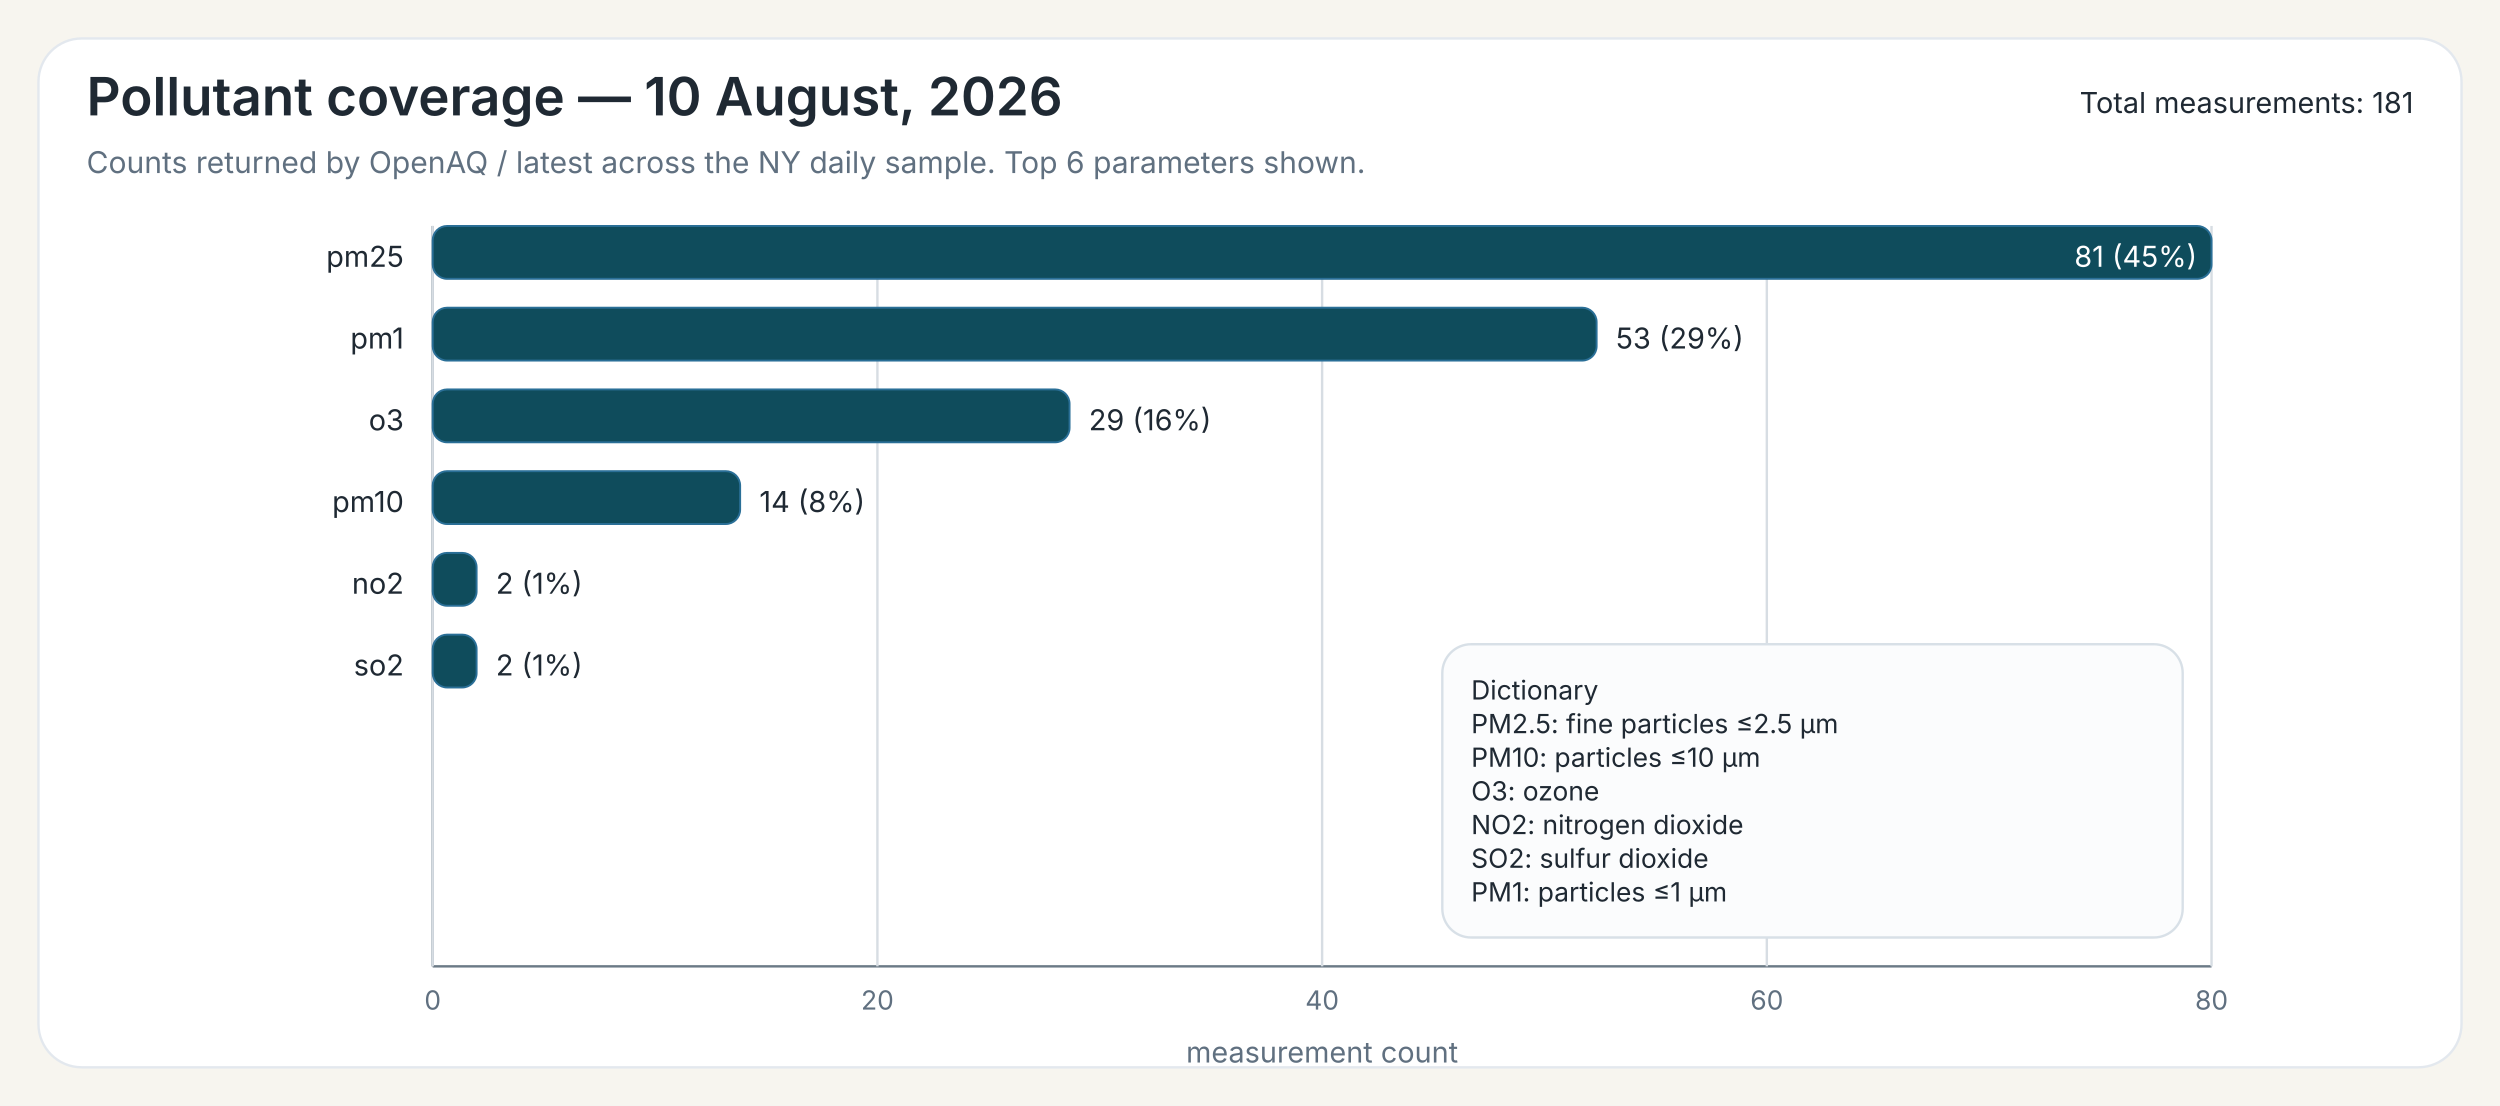
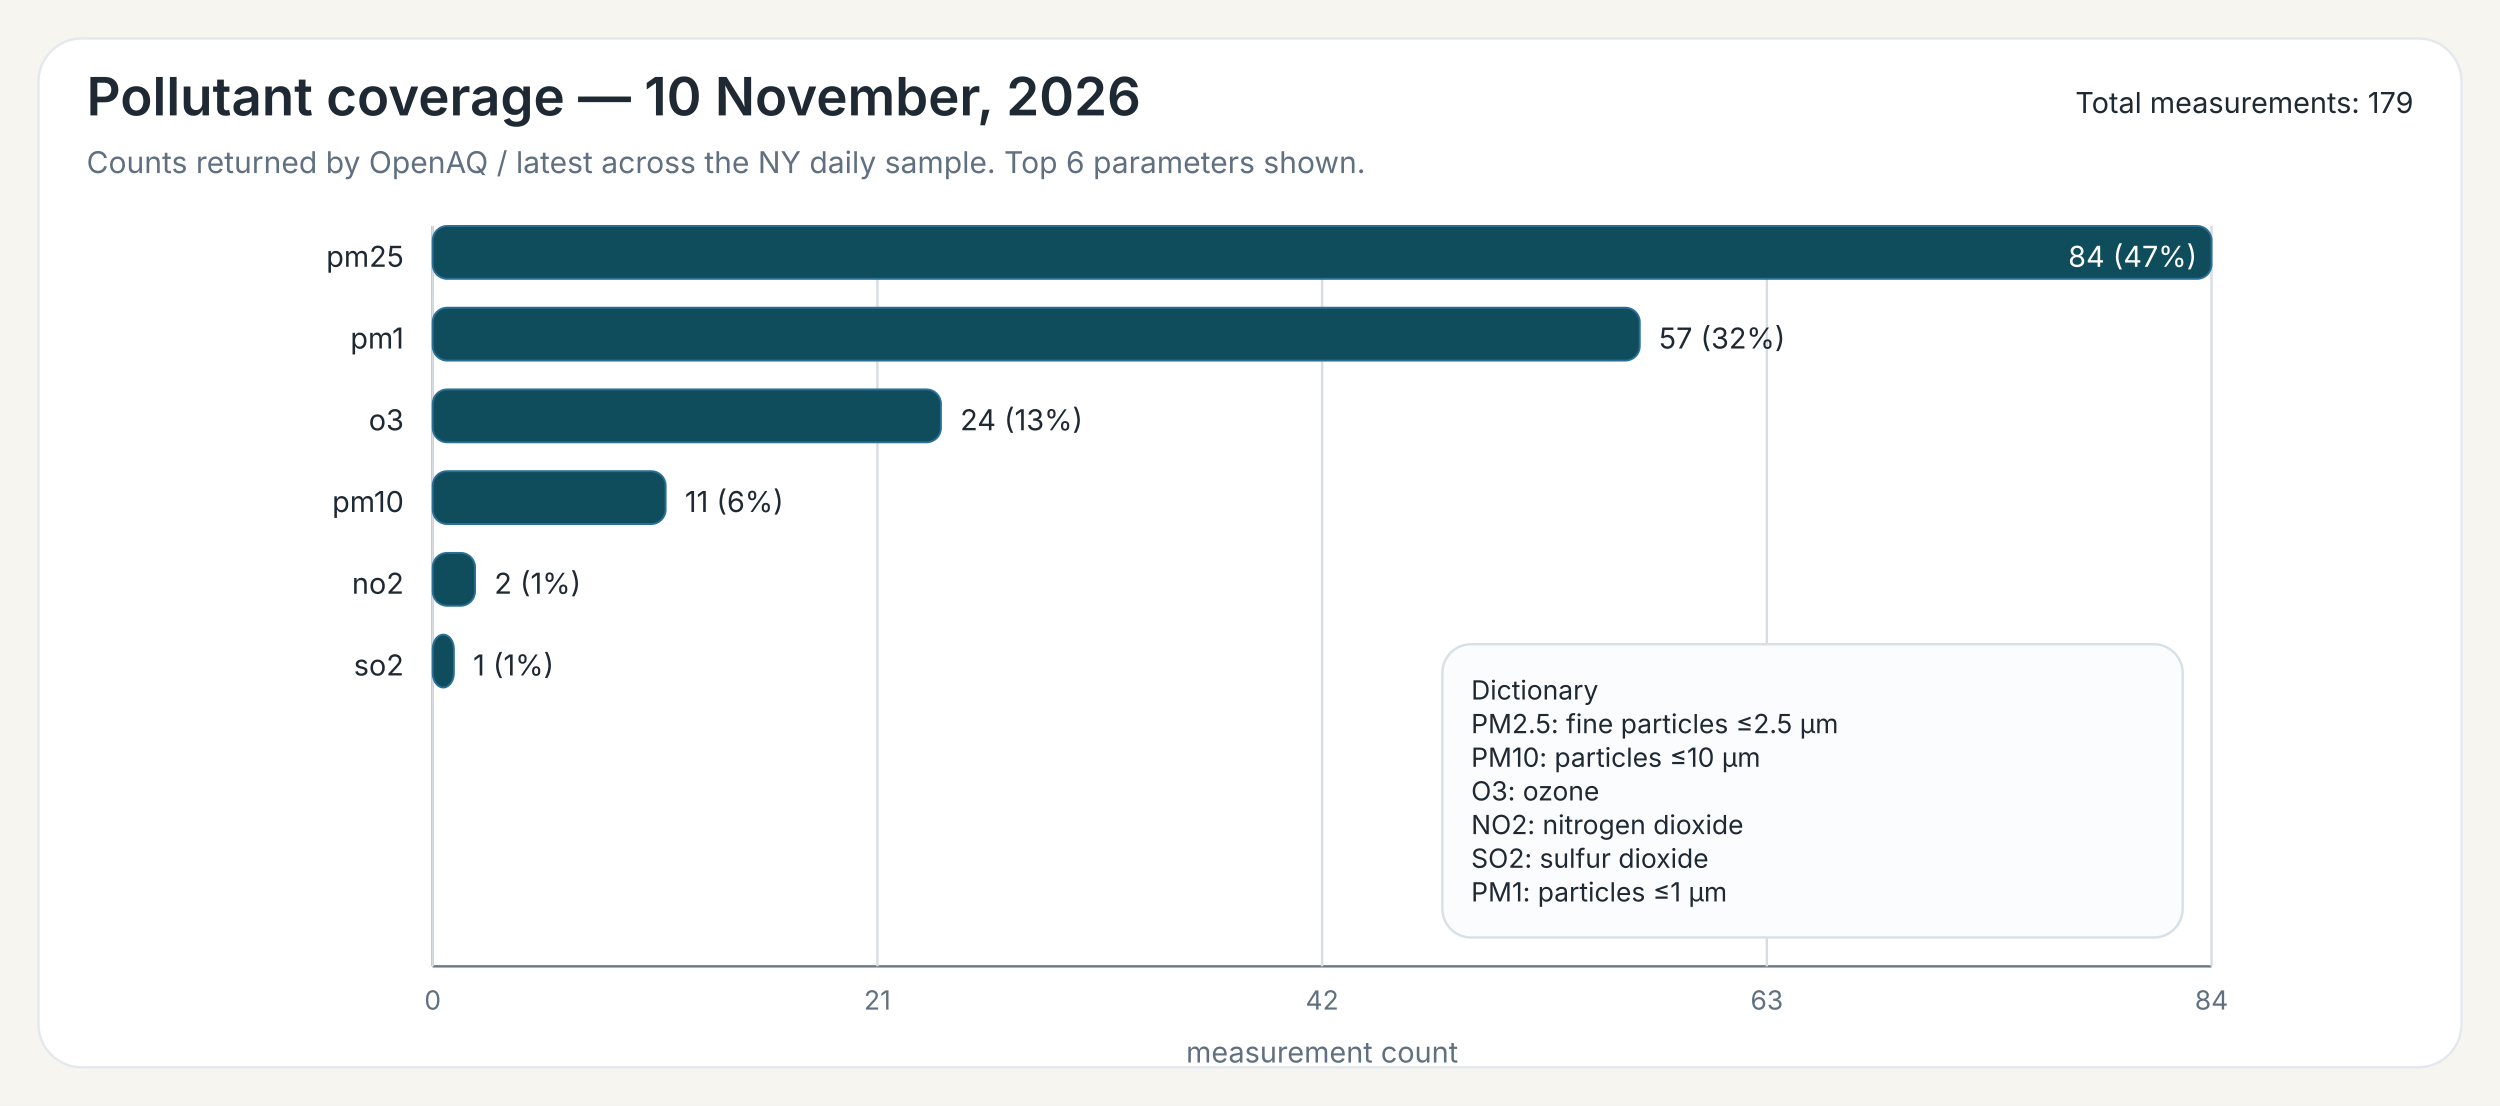
<svg xmlns="http://www.w3.org/2000/svg" width="1040" height="460">
  <rect x="0" y="0" width="1040" height="460" fill="#F7F5EF" />
  <rect x="16" y="16" width="1008" height="428" rx="18" ry="18" fill="#FFFFFF" stroke="#E3E8EE" stroke-width="1" />
-   <text x="36" y="48" font-family="Public Sans, Inter, Aptos, Segoe UI, Arial, sans-serif" font-size="22" font-weight="600" fill="#1F2933">Pollutant coverage — 10 August, 2026</text>
+   <text x="36" y="48" font-family="Public Sans, Inter, Aptos, Segoe UI, Arial, sans-serif" font-size="22" font-weight="600" fill="#1F2933">Pollutant coverage — 10 November, 2026</text>
  <text x="36" y="72" font-family="Public Sans, Inter, Aptos, Segoe UI, Arial, sans-serif" font-size="12.5" font-weight="400" fill="#607080">Counts returned by OpenAQ / latest across the NY daily sample. Top 6 parameters shown.</text>
-   <text x="1004" y="47" font-family="Public Sans, Inter, Aptos, Segoe UI, Arial, sans-serif" font-size="12" text-anchor="end" fill="#1F2933">Total measurements: 181</text>
+   <text x="1004" y="47" font-family="Public Sans, Inter, Aptos, Segoe UI, Arial, sans-serif" font-size="12" text-anchor="end" fill="#1F2933">Total measurements: 179</text>
  <line x1="180" y1="94" x2="180" y2="402" stroke="#6B7A86" stroke-width="1" />
  <line x1="180" y1="402" x2="920" y2="402" stroke="#6B7A86" stroke-width="1" />
  <line x1="180.00" y1="94" x2="180.00" y2="402" stroke="#D7DDE3" stroke-width="1" />
  <text x="180.00" y="420" font-family="Inter, Aptos, Segoe UI, Arial, sans-serif" font-size="11" text-anchor="middle" fill="#607080">0</text>
  <line x1="365.00" y1="94" x2="365.00" y2="402" stroke="#D7DDE3" stroke-width="1" />
-   <text x="365.00" y="420" font-family="Inter, Aptos, Segoe UI, Arial, sans-serif" font-size="11" text-anchor="middle" fill="#607080">20</text>
+   <text x="365.00" y="420" font-family="Inter, Aptos, Segoe UI, Arial, sans-serif" font-size="11" text-anchor="middle" fill="#607080">21</text>
  <line x1="550.00" y1="94" x2="550.00" y2="402" stroke="#D7DDE3" stroke-width="1" />
-   <text x="550.00" y="420" font-family="Inter, Aptos, Segoe UI, Arial, sans-serif" font-size="11" text-anchor="middle" fill="#607080">40</text>
+   <text x="550.00" y="420" font-family="Inter, Aptos, Segoe UI, Arial, sans-serif" font-size="11" text-anchor="middle" fill="#607080">42</text>
  <line x1="735.00" y1="94" x2="735.00" y2="402" stroke="#D7DDE3" stroke-width="1" />
-   <text x="735.00" y="420" font-family="Inter, Aptos, Segoe UI, Arial, sans-serif" font-size="11" text-anchor="middle" fill="#607080">60</text>
+   <text x="735.00" y="420" font-family="Inter, Aptos, Segoe UI, Arial, sans-serif" font-size="11" text-anchor="middle" fill="#607080">63</text>
  <line x1="920.00" y1="94" x2="920.00" y2="402" stroke="#D7DDE3" stroke-width="1" />
-   <text x="920.00" y="420" font-family="Inter, Aptos, Segoe UI, Arial, sans-serif" font-size="11" text-anchor="middle" fill="#607080">80</text>
+   <text x="920.00" y="420" font-family="Inter, Aptos, Segoe UI, Arial, sans-serif" font-size="11" text-anchor="middle" fill="#607080">84</text>
  <text x="550.00" y="442" font-family="Inter, Aptos, Segoe UI, Arial, sans-serif" font-size="12" text-anchor="middle" fill="#607080">measurement count</text>
  <text x="168" y="111" font-family="Inter, Aptos, Segoe UI, Arial, sans-serif" font-size="12" text-anchor="end" fill="#1F2933">pm25</text>
  <rect x="180" y="94" width="740.00" height="22" rx="6" ry="6" fill="#0F4C5C" stroke="#2A6F97" stroke-width="0.8" />
-   <text x="914.00" y="111" font-family="Inter, Aptos, Segoe UI, Arial, sans-serif" font-size="12" fill="white" text-anchor="end">81 (45%)</text>
+   <text x="914.00" y="111" font-family="Inter, Aptos, Segoe UI, Arial, sans-serif" font-size="12" fill="white" text-anchor="end">84 (47%)</text>
  <text x="168" y="145" font-family="Inter, Aptos, Segoe UI, Arial, sans-serif" font-size="12" text-anchor="end" fill="#1F2933">pm1</text>
-   <rect x="180" y="128" width="484.20" height="22" rx="6" ry="6" fill="#0F4C5C" stroke="#2A6F97" stroke-width="0.8" />
-   <text x="672.20" y="145" font-family="Inter, Aptos, Segoe UI, Arial, sans-serif" font-size="12" fill="#1F2933">53 (29%)</text>
+   <rect x="180" y="128" width="502.14" height="22" rx="6" ry="6" fill="#0F4C5C" stroke="#2A6F97" stroke-width="0.8" />
+   <text x="690.14" y="145" font-family="Inter, Aptos, Segoe UI, Arial, sans-serif" font-size="12" fill="#1F2933">57 (32%)</text>
  <text x="168" y="179" font-family="Inter, Aptos, Segoe UI, Arial, sans-serif" font-size="12" text-anchor="end" fill="#1F2933">o3</text>
-   <rect x="180" y="162" width="264.94" height="22" rx="6" ry="6" fill="#0F4C5C" stroke="#2A6F97" stroke-width="0.8" />
-   <text x="452.94" y="179" font-family="Inter, Aptos, Segoe UI, Arial, sans-serif" font-size="12" fill="#1F2933">29 (16%)</text>
+   <rect x="180" y="162" width="211.43" height="22" rx="6" ry="6" fill="#0F4C5C" stroke="#2A6F97" stroke-width="0.8" />
+   <text x="399.43" y="179" font-family="Inter, Aptos, Segoe UI, Arial, sans-serif" font-size="12" fill="#1F2933">24 (13%)</text>
  <text x="168" y="213" font-family="Inter, Aptos, Segoe UI, Arial, sans-serif" font-size="12" text-anchor="end" fill="#1F2933">pm10</text>
-   <rect x="180" y="196" width="127.90" height="22" rx="6" ry="6" fill="#0F4C5C" stroke="#2A6F97" stroke-width="0.8" />
-   <text x="315.90" y="213" font-family="Inter, Aptos, Segoe UI, Arial, sans-serif" font-size="12" fill="#1F2933">14 (8%)</text>
+   <rect x="180" y="196" width="96.90" height="22" rx="6" ry="6" fill="#0F4C5C" stroke="#2A6F97" stroke-width="0.8" />
+   <text x="284.90" y="213" font-family="Inter, Aptos, Segoe UI, Arial, sans-serif" font-size="12" fill="#1F2933">11 (6%)</text>
  <text x="168" y="247" font-family="Inter, Aptos, Segoe UI, Arial, sans-serif" font-size="12" text-anchor="end" fill="#1F2933">no2</text>
-   <rect x="180" y="230" width="18.27" height="22" rx="6" ry="6" fill="#0F4C5C" stroke="#2A6F97" stroke-width="0.8" />
-   <text x="206.27" y="247" font-family="Inter, Aptos, Segoe UI, Arial, sans-serif" font-size="12" fill="#1F2933">2 (1%)</text>
+   <rect x="180" y="230" width="17.62" height="22" rx="6" ry="6" fill="#0F4C5C" stroke="#2A6F97" stroke-width="0.8" />
+   <text x="205.62" y="247" font-family="Inter, Aptos, Segoe UI, Arial, sans-serif" font-size="12" fill="#1F2933">2 (1%)</text>
  <text x="168" y="281" font-family="Inter, Aptos, Segoe UI, Arial, sans-serif" font-size="12" text-anchor="end" fill="#1F2933">so2</text>
-   <rect x="180" y="264" width="18.27" height="22" rx="6" ry="6" fill="#0F4C5C" stroke="#2A6F97" stroke-width="0.8" />
-   <text x="206.27" y="281" font-family="Inter, Aptos, Segoe UI, Arial, sans-serif" font-size="12" fill="#1F2933">2 (1%)</text>
+   <rect x="180" y="264" width="8.81" height="22" rx="6" ry="6" fill="#0F4C5C" stroke="#2A6F97" stroke-width="0.8" />
+   <text x="196.81" y="281" font-family="Inter, Aptos, Segoe UI, Arial, sans-serif" font-size="12" fill="#1F2933">1 (1%)</text>
  <rect x="600.00" y="268.00" width="308" height="122" rx="12" ry="12" fill="#FBFCFD" stroke="#D8E0E7" stroke-width="1" />
  <text x="612.00" y="291.00" font-family="Inter, Aptos, Segoe UI, Arial, sans-serif" font-size="11" fill="#1F2933">Dictionary</text>
  <text x="612.00" y="305.00" font-family="Inter, Aptos, Segoe UI, Arial, sans-serif" font-size="11" fill="#1F2933">PM2.5: fine particles ≤2.5 µm</text>
  <text x="612.00" y="319.00" font-family="Inter, Aptos, Segoe UI, Arial, sans-serif" font-size="11" fill="#1F2933">PM10: particles ≤10 µm</text>
  <text x="612.00" y="333.00" font-family="Inter, Aptos, Segoe UI, Arial, sans-serif" font-size="11" fill="#1F2933">O3: ozone</text>
  <text x="612.00" y="347.00" font-family="Inter, Aptos, Segoe UI, Arial, sans-serif" font-size="11" fill="#1F2933">NO2: nitrogen dioxide</text>
  <text x="612.00" y="361.00" font-family="Inter, Aptos, Segoe UI, Arial, sans-serif" font-size="11" fill="#1F2933">SO2: sulfur dioxide</text>
  <text x="612.00" y="375.00" font-family="Inter, Aptos, Segoe UI, Arial, sans-serif" font-size="11" fill="#1F2933">PM1: particles ≤1 µm</text>
</svg>
